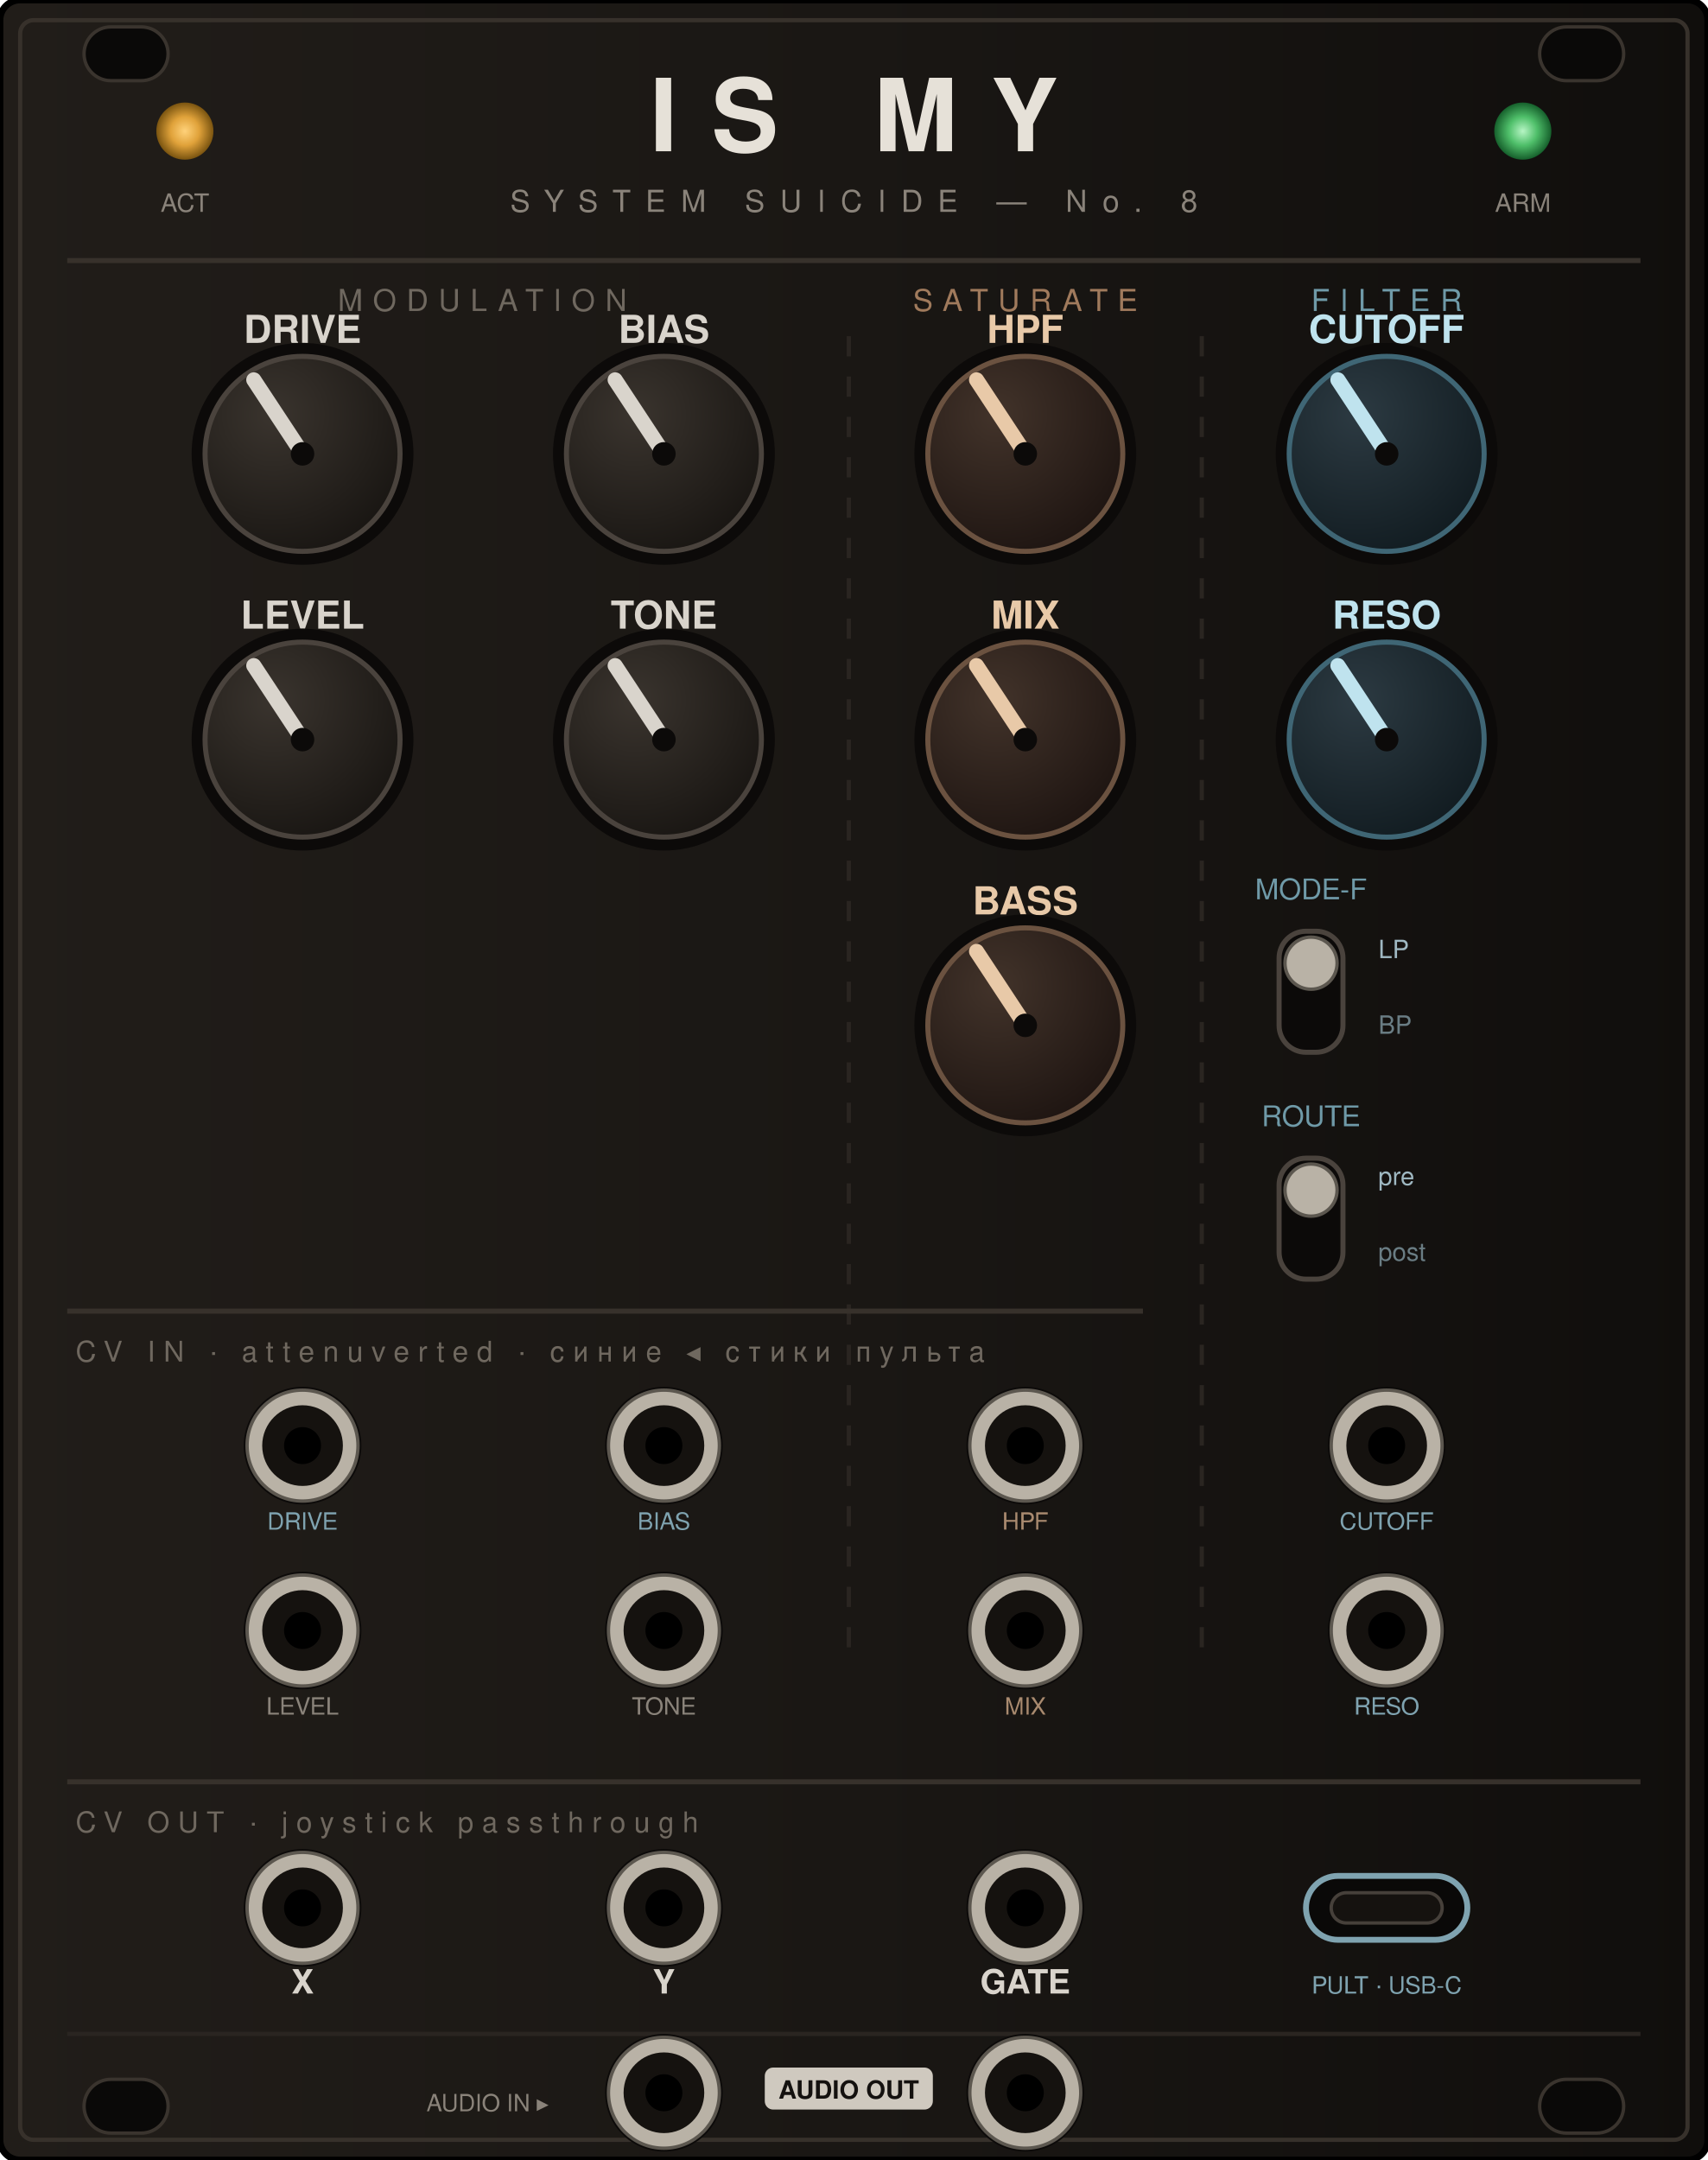
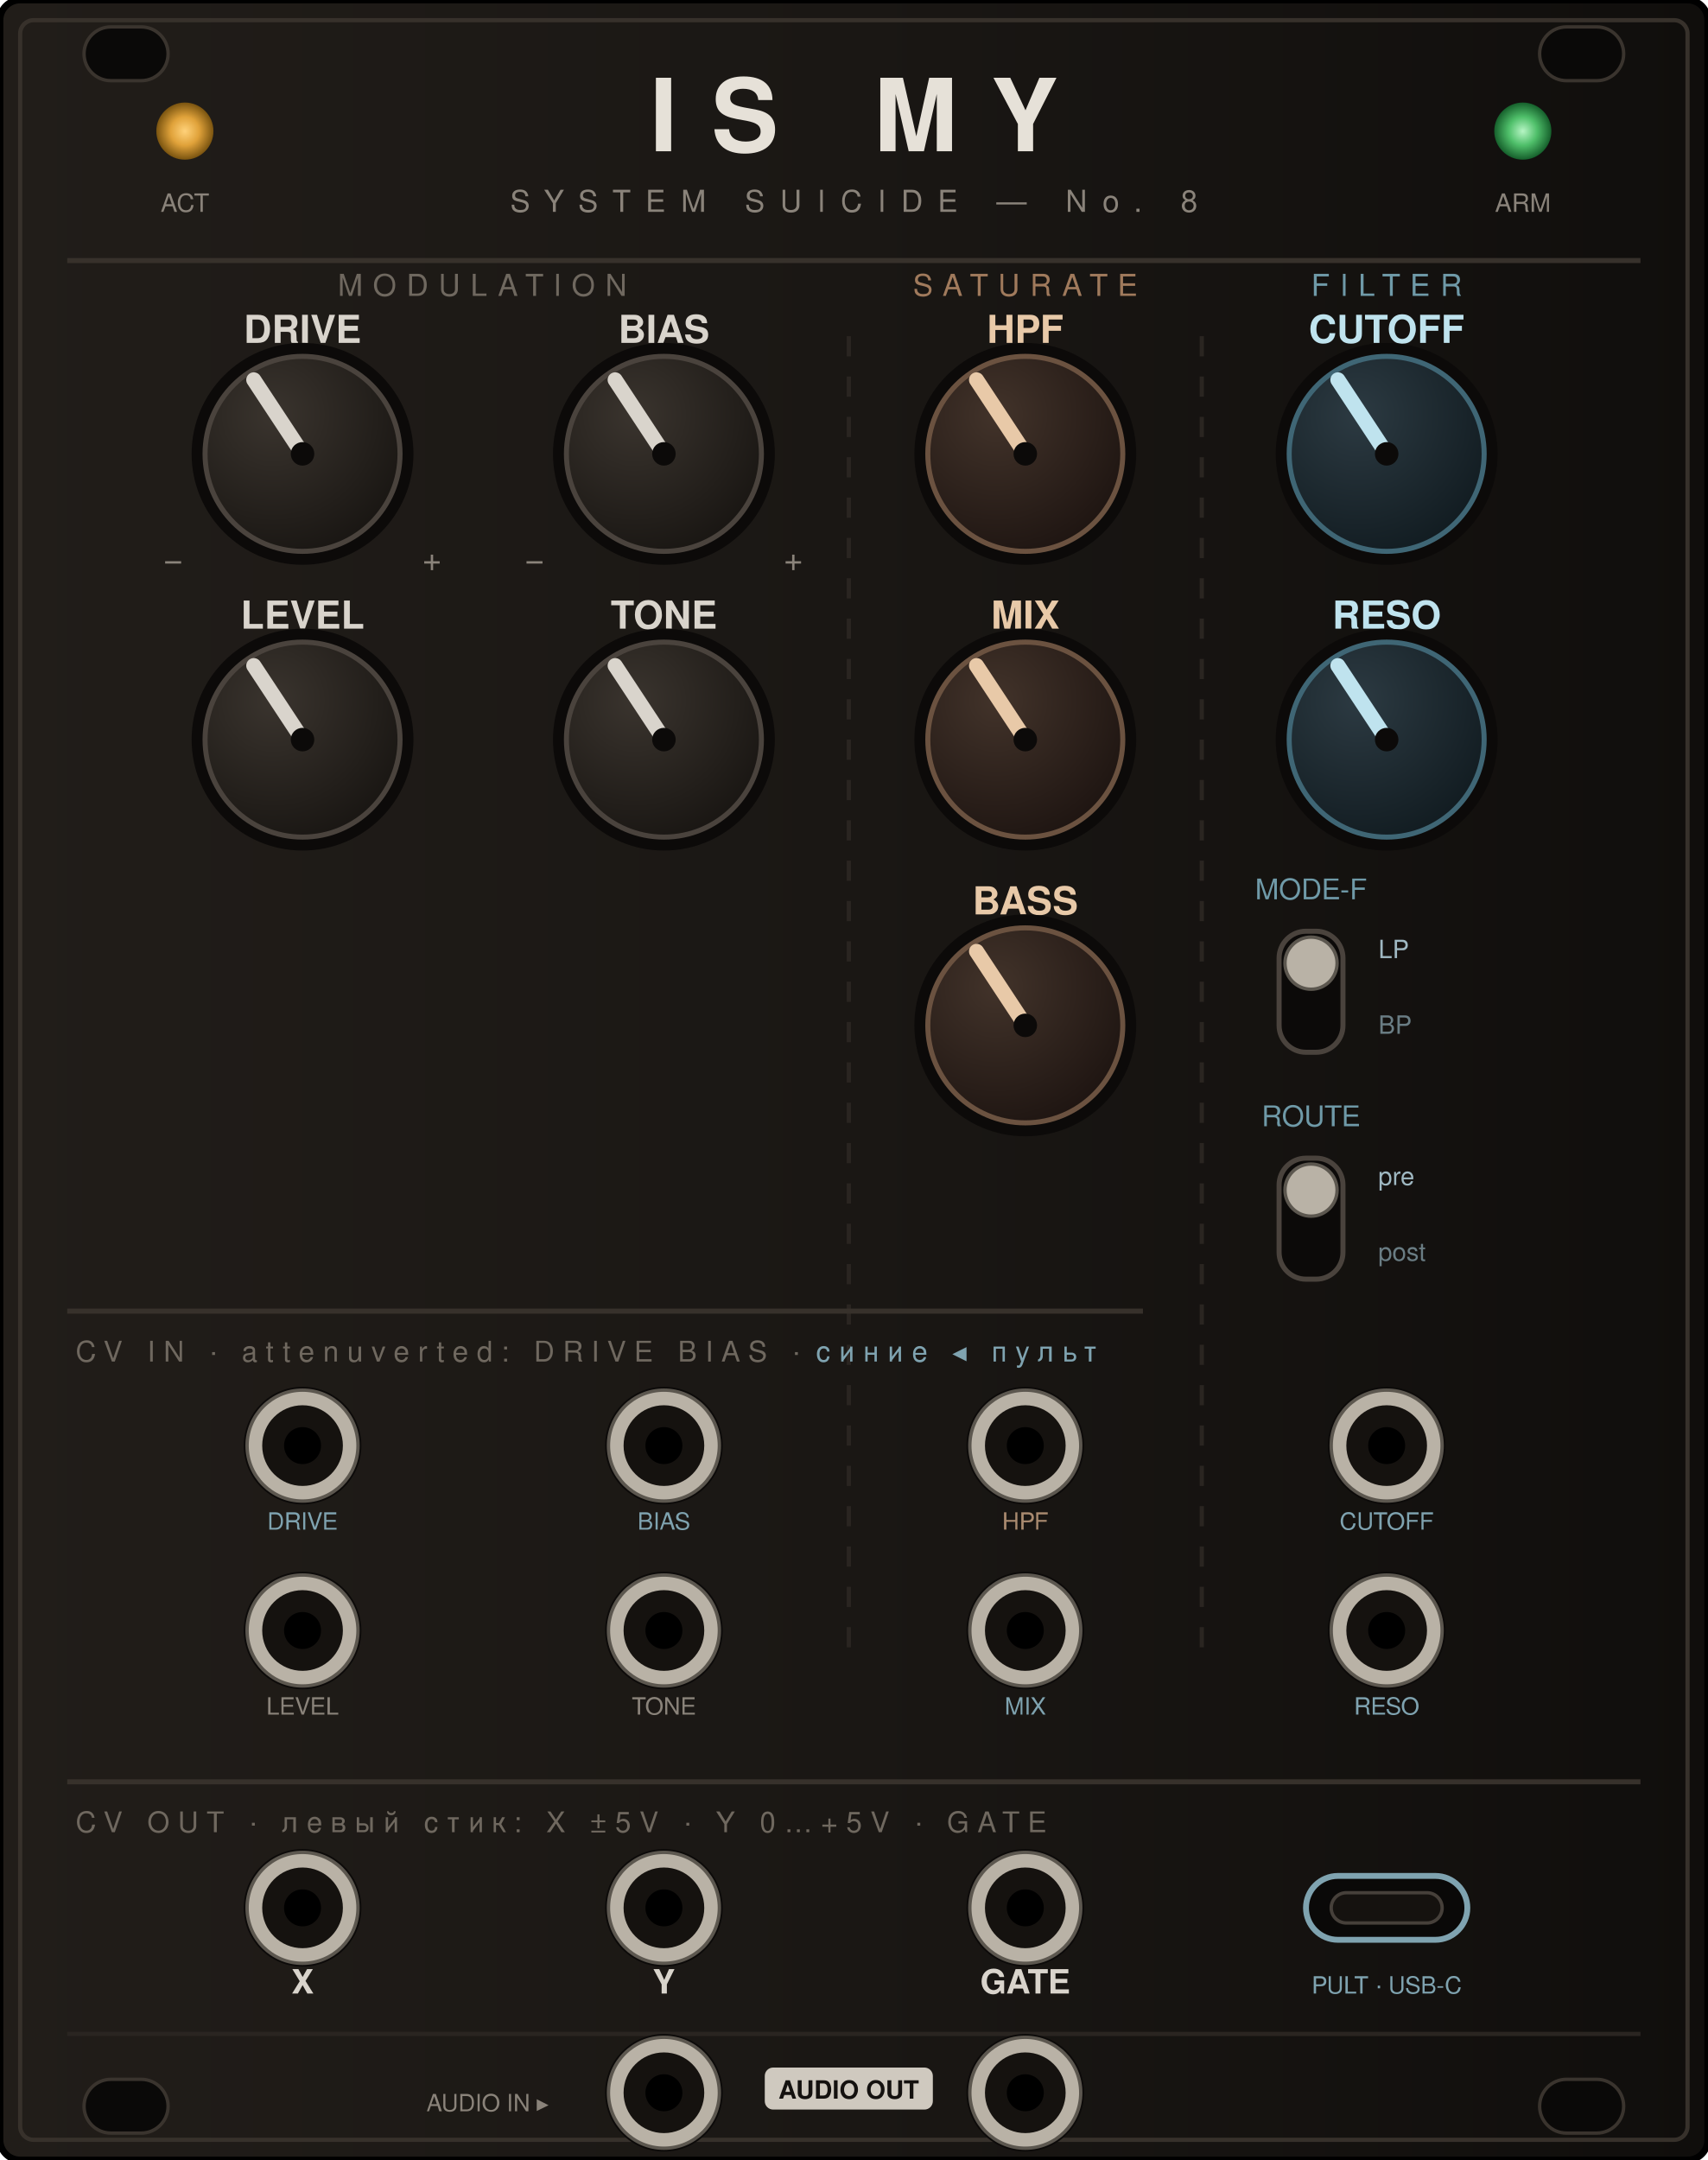
<svg xmlns="http://www.w3.org/2000/svg" width="101.6mm" height="128.5mm" viewBox="0 0 101.6 128.5" font-family="Helvetica, Arial, sans-serif">
  <defs>
    <linearGradient id="panelSheen" x1="0" y1="0" x2="1" y2="0">
      <stop offset="0" stop-color="#211d19" />
      <stop offset="0.5" stop-color="#1a1714" />
      <stop offset="1" stop-color="#100e0c" />
    </linearGradient>
    <radialGradient id="knobGrad" cx="0.35" cy="0.30" r="0.8">
      <stop offset="0" stop-color="#3a342e" />
      <stop offset="1" stop-color="#171411" />
    </radialGradient>
    <radialGradient id="knobVoice" cx="0.35" cy="0.30" r="0.8">
      <stop offset="0" stop-color="#42332a" />
      <stop offset="1" stop-color="#1c1310" />
    </radialGradient>
    <radialGradient id="knobFilt" cx="0.35" cy="0.30" r="0.8">
      <stop offset="0" stop-color="#2c3a42" />
      <stop offset="1" stop-color="#101a1f" />
    </radialGradient>
    <radialGradient id="ledAmber" cx="0.5" cy="0.5" r="0.5">
      <stop offset="0" stop-color="#ffd27a" />
      <stop offset="0.5" stop-color="#e0a23a" />
      <stop offset="1" stop-color="#7a5410" />
    </radialGradient>
    <radialGradient id="ledGreen" cx="0.5" cy="0.5" r="0.5">
      <stop offset="0" stop-color="#b6f5c4" />
      <stop offset="0.5" stop-color="#4fbf6a" />
      <stop offset="1" stop-color="#16602c" />
    </radialGradient>
    <g id="pot">
      <circle r="6.6" fill="#0c0a09" />
      <circle r="5.8" fill="url(#knobGrad)" stroke="#4a433d" stroke-width="0.3" />
      <line x1="0" y1="0" x2="-2.9" y2="-4.4" stroke="#d9d4cc" stroke-width="0.9" stroke-linecap="round" />
      <circle r="0.7" fill="#0c0a09" />
    </g>
    <g id="potv">
      <circle r="6.6" fill="#0c0a09" />
      <circle r="5.8" fill="url(#knobVoice)" stroke="#6b5240" stroke-width="0.3" />
      <line x1="0" y1="0" x2="-2.9" y2="-4.4" stroke="#e8c9a8" stroke-width="0.9" stroke-linecap="round" />
      <circle r="0.7" fill="#0c0a09" />
    </g>
    <g id="potf">
      <circle r="6.6" fill="#0c0a09" />
      <circle r="5.8" fill="url(#knobFilt)" stroke="#3f6675" stroke-width="0.3" />
      <line x1="0" y1="0" x2="-2.9" y2="-4.4" stroke="#bfe3ee" stroke-width="0.9" stroke-linecap="round" />
      <circle r="0.7" fill="#0c0a09" />
    </g>
    <g id="jack">
      <circle r="3.5" fill="#0c0a09" />
      <circle r="3.3" fill="#b9b2a6" stroke="#5c574f" stroke-width="0.2" />
      <circle r="2.4" fill="#15120f" />
      <circle r="1.1" fill="#000" />
    </g>
    <g id="sw">
      <rect x="-1.9" y="-3.6" width="3.8" height="7.2" rx="1.6" fill="#0c0a09" stroke="#4a433d" stroke-width="0.3" />
      <circle cx="0" cy="-1.7" r="1.55" fill="#b9b2a6" stroke="#5c574f" stroke-width="0.2" />
    </g>
    <g id="slot">
      <rect x="-2.5" y="-1.6" width="5" height="3.2" rx="1.6" fill="#0a0908" stroke="#3a342e" stroke-width="0.2" />
    </g>
  </defs>
  <rect x="0" y="0" width="101.6" height="128.5" rx="1.2" fill="url(#panelSheen)" stroke="#000" stroke-width="0.4" />
  <rect x="1.2" y="1.2" width="99.2" height="126.1" rx="0.8" fill="none" stroke="#37312b" stroke-width="0.25" />
  <use href="#slot" transform="translate(7.5,3.2)" />
  <use href="#slot" transform="translate(94.1,3.2)" />
  <use href="#slot" transform="translate(7.5,125.3)" />
  <use href="#slot" transform="translate(94.1,125.3)" />
  <text x="50.8" y="9.0" text-anchor="middle" font-size="6.0" font-weight="700" letter-spacing="2.0" fill="#e6e1d8">IS MY</text>
  <text x="50.8" y="12.6" text-anchor="middle" font-size="1.8" letter-spacing="0.9" fill="#8a837a">SYSTEM SUICIDE — No. 8</text>
  <circle cx="11.0" cy="7.8" r="1.7" fill="url(#ledAmber)" />
  <text x="11.0" y="12.6" text-anchor="middle" font-size="1.5" fill="#8a837a">ACT</text>
  <circle cx="90.6" cy="7.8" r="1.7" fill="url(#ledGreen)" />
  <text x="90.6" y="12.6" text-anchor="middle" font-size="1.5" fill="#8a837a">ARM</text>
  <line x1="4" y1="15.5" x2="97.6" y2="15.5" stroke="#37312b" stroke-width="0.3" />
-   <text x="28.7" y="18.5" text-anchor="middle" font-size="1.8" letter-spacing="0.6" fill="#6f685f">MODULATION</text>
-   <text x="61" y="18.5" text-anchor="middle" font-size="1.8" letter-spacing="0.6" fill="#a07a5c">SATURATE</text>
-   <text x="82.5" y="18.5" text-anchor="middle" font-size="1.8" letter-spacing="0.6" fill="#6f9aa8">FILTER</text>
+   <text x="28.7" y="17.6" text-anchor="middle" font-size="1.8" letter-spacing="0.6" fill="#6f685f">MODULATION</text>
+   <text x="61" y="17.6" text-anchor="middle" font-size="1.8" letter-spacing="0.6" fill="#a07a5c">SATURATE</text>
+   <text x="82.5" y="17.6" text-anchor="middle" font-size="1.8" letter-spacing="0.6" fill="#6f9aa8">FILTER</text>
  <line x1="50.5" y1="20" x2="50.5" y2="99" stroke="#2a2521" stroke-width="0.25" stroke-dasharray="1.2 1.2" />
  <line x1="71.5" y1="20" x2="71.5" y2="99" stroke="#2a2521" stroke-width="0.25" stroke-dasharray="1.2 1.2" />
  <text x="18" y="20.4" text-anchor="middle" font-size="2.3" font-weight="600" fill="#d9d4cc">DRIVE</text>
  <use href="#pot" transform="translate(18,27)" />
+   <text x="10.3" y="33.9" text-anchor="middle" font-size="1.9" fill="#8a837a">−</text>
+   <text x="25.7" y="33.9" text-anchor="middle" font-size="1.9" fill="#8a837a">+</text>
  <text x="39.5" y="20.4" text-anchor="middle" font-size="2.3" font-weight="600" fill="#d9d4cc">BIAS</text>
  <use href="#pot" transform="translate(39.5,27)" />
+   <text x="31.8" y="33.9" text-anchor="middle" font-size="1.9" fill="#8a837a">−</text>
+   <text x="47.2" y="33.9" text-anchor="middle" font-size="1.9" fill="#8a837a">+</text>
  <text x="61" y="20.4" text-anchor="middle" font-size="2.3" font-weight="600" fill="#e8c9a8">HPF</text>
  <use href="#potv" transform="translate(61,27)" />
  <text x="82.5" y="20.4" text-anchor="middle" font-size="2.3" font-weight="600" fill="#bfe3ee">CUTOFF</text>
  <use href="#potf" transform="translate(82.5,27)" />
  <text x="18" y="37.4" text-anchor="middle" font-size="2.3" font-weight="600" fill="#d9d4cc">LEVEL</text>
  <use href="#pot" transform="translate(18,44)" />
  <text x="39.5" y="37.4" text-anchor="middle" font-size="2.3" font-weight="600" fill="#d9d4cc">TONE</text>
  <use href="#pot" transform="translate(39.5,44)" />
  <text x="61" y="37.4" text-anchor="middle" font-size="2.3" font-weight="600" fill="#e8c9a8">MIX</text>
  <use href="#potv" transform="translate(61,44)" />
  <text x="82.5" y="37.4" text-anchor="middle" font-size="2.3" font-weight="600" fill="#bfe3ee">RESO</text>
  <use href="#potf" transform="translate(82.5,44)" />
  <text x="61" y="54.4" text-anchor="middle" font-size="2.3" font-weight="600" fill="#e8c9a8">BASS</text>
  <use href="#potv" transform="translate(61,61)" />
  <text x="78" y="53.5" text-anchor="middle" font-size="1.7" fill="#6f9aa8">MODE-F</text>
  <use href="#sw" transform="translate(78,59)" />
  <text x="82.0" y="57.0" font-size="1.5" fill="#9fb8c2">LP</text>
  <text x="82.0" y="61.5" font-size="1.5" fill="#6a7d84">BP</text>
  <text x="78" y="67.0" text-anchor="middle" font-size="1.7" fill="#6f9aa8">ROUTE</text>
  <use href="#sw" transform="translate(78,72.5)" />
  <text x="82.0" y="70.5" font-size="1.5" fill="#9fb8c2">pre</text>
  <text x="82.0" y="75.0" font-size="1.5" fill="#6a7d84">post</text>
  <line x1="4" y1="78.0" x2="68" y2="78.0" stroke="#37312b" stroke-width="0.3" />
-   <text x="4.5" y="81.0" font-size="1.7" letter-spacing="0.5" fill="#6f685f">CV IN · attenuverted · синие ◂ стики пульта</text>
+   <text x="4.5" y="81.0" font-size="1.7" letter-spacing="0.5" fill="#6f685f">CV IN · attenuverted: DRIVE BIAS · <tspan fill="#7fa3b0">синие ◂ пульт</tspan>
+   </text>
  <use href="#jack" transform="translate(18,86)" />
  <text x="18" y="91.0" text-anchor="middle" font-size="1.4" fill="#7fa3b0">DRIVE</text>
  <use href="#jack" transform="translate(39.5,86)" />
  <text x="39.5" y="91.0" text-anchor="middle" font-size="1.4" fill="#7fa3b0">BIAS</text>
  <use href="#jack" transform="translate(61,86)" />
  <text x="61" y="91.0" text-anchor="middle" font-size="1.4" fill="#a98a6f">HPF</text>
  <use href="#jack" transform="translate(82.5,86)" />
  <text x="82.5" y="91.0" text-anchor="middle" font-size="1.4" fill="#7fa3b0">CUTOFF</text>
  <use href="#jack" transform="translate(18,97)" />
  <text x="18" y="102.0" text-anchor="middle" font-size="1.4" fill="#8a837a">LEVEL</text>
  <use href="#jack" transform="translate(39.5,97)" />
  <text x="39.5" y="102.0" text-anchor="middle" font-size="1.4" fill="#8a837a">TONE</text>
  <use href="#jack" transform="translate(61,97)" />
-   <text x="61" y="102.0" text-anchor="middle" font-size="1.4" fill="#a98a6f">MIX</text>
+   <text x="61" y="102.0" text-anchor="middle" font-size="1.4" fill="#7fa3b0">MIX</text>
  <use href="#jack" transform="translate(82.5,97)" />
  <text x="82.5" y="102.0" text-anchor="middle" font-size="1.4" fill="#7fa3b0">RESO</text>
  <line x1="4" y1="106.0" x2="97.6" y2="106.0" stroke="#37312b" stroke-width="0.3" />
-   <text x="4.5" y="109.0" font-size="1.7" letter-spacing="0.5" fill="#6f685f">CV OUT · joystick passthrough</text>
+   <text x="4.5" y="109.0" font-size="1.7" letter-spacing="0.5" fill="#6f685f">CV OUT · левый стик: X ±5V · Y 0…+5V · GATE</text>
  <use href="#jack" transform="translate(18,113.5)" />
  <text x="18" y="118.6" text-anchor="middle" font-size="2.0" font-weight="600" fill="#d9d4cc">X</text>
  <use href="#jack" transform="translate(39.5,113.5)" />
  <text x="39.5" y="118.6" text-anchor="middle" font-size="2.0" font-weight="600" fill="#d9d4cc">Y</text>
  <use href="#jack" transform="translate(61,113.5)" />
  <text x="61" y="118.6" text-anchor="middle" font-size="2.0" font-weight="600" fill="#d9d4cc">GATE</text>
  <rect x="77.7" y="111.6" width="9.6" height="3.8" rx="1.9" fill="#0a0908" stroke="#7fa3b0" stroke-width="0.35" />
  <rect x="79.2" y="112.6" width="6.6" height="1.8" rx="0.9" fill="#15120f" stroke="#46403a" stroke-width="0.2" />
  <text x="82.5" y="118.6" text-anchor="middle" font-size="1.4" fill="#7fa3b0">PULT · USB-C</text>
  <line x1="4" y1="121.0" x2="97.6" y2="121.0" stroke="#2a2521" stroke-width="0.25" />
  <use href="#jack" transform="translate(39.5,124.5)" />
  <text x="29.0" y="125.6" text-anchor="middle" font-size="1.4" fill="#8a837a">AUDIO IN ▸</text>
  <rect x="45.5" y="123.0" width="10.0" height="2.5" rx="0.5" fill="#cfc9bf" />
  <text x="50.5" y="124.85" text-anchor="middle" font-size="1.5" font-weight="700" fill="#14110f">AUDIO OUT</text>
  <use href="#jack" transform="translate(61,124.5)" />
</svg>
